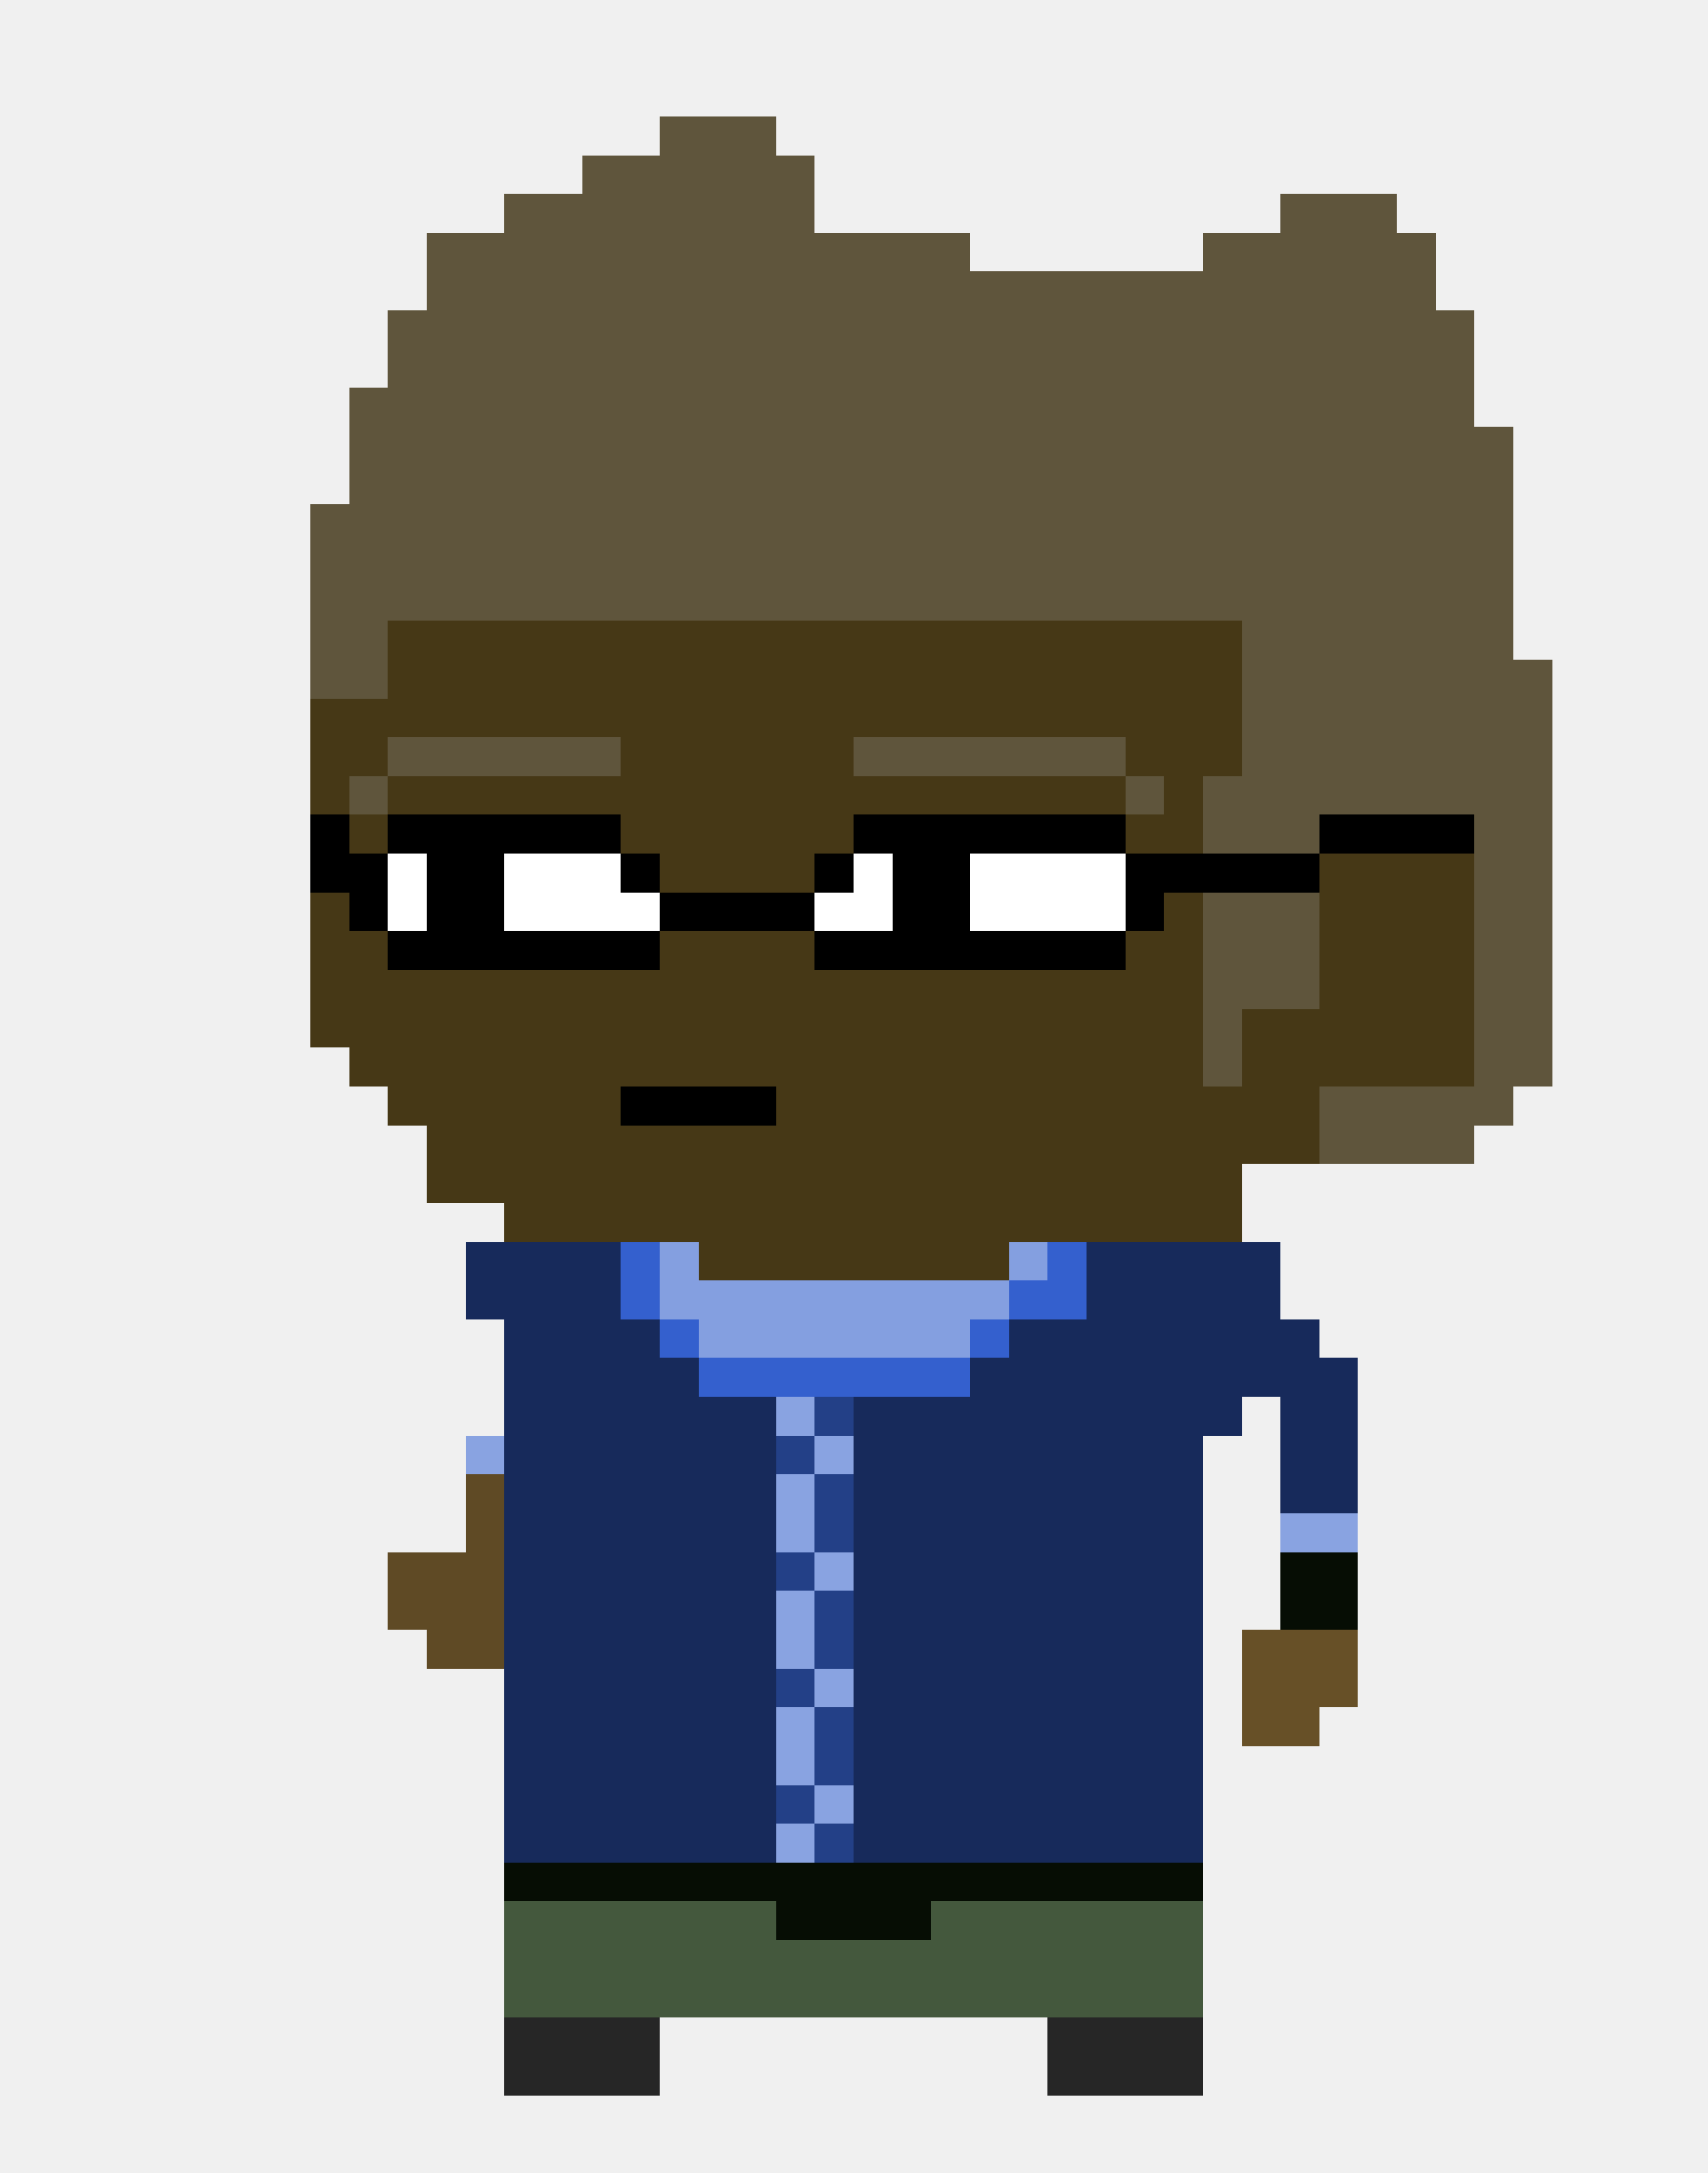
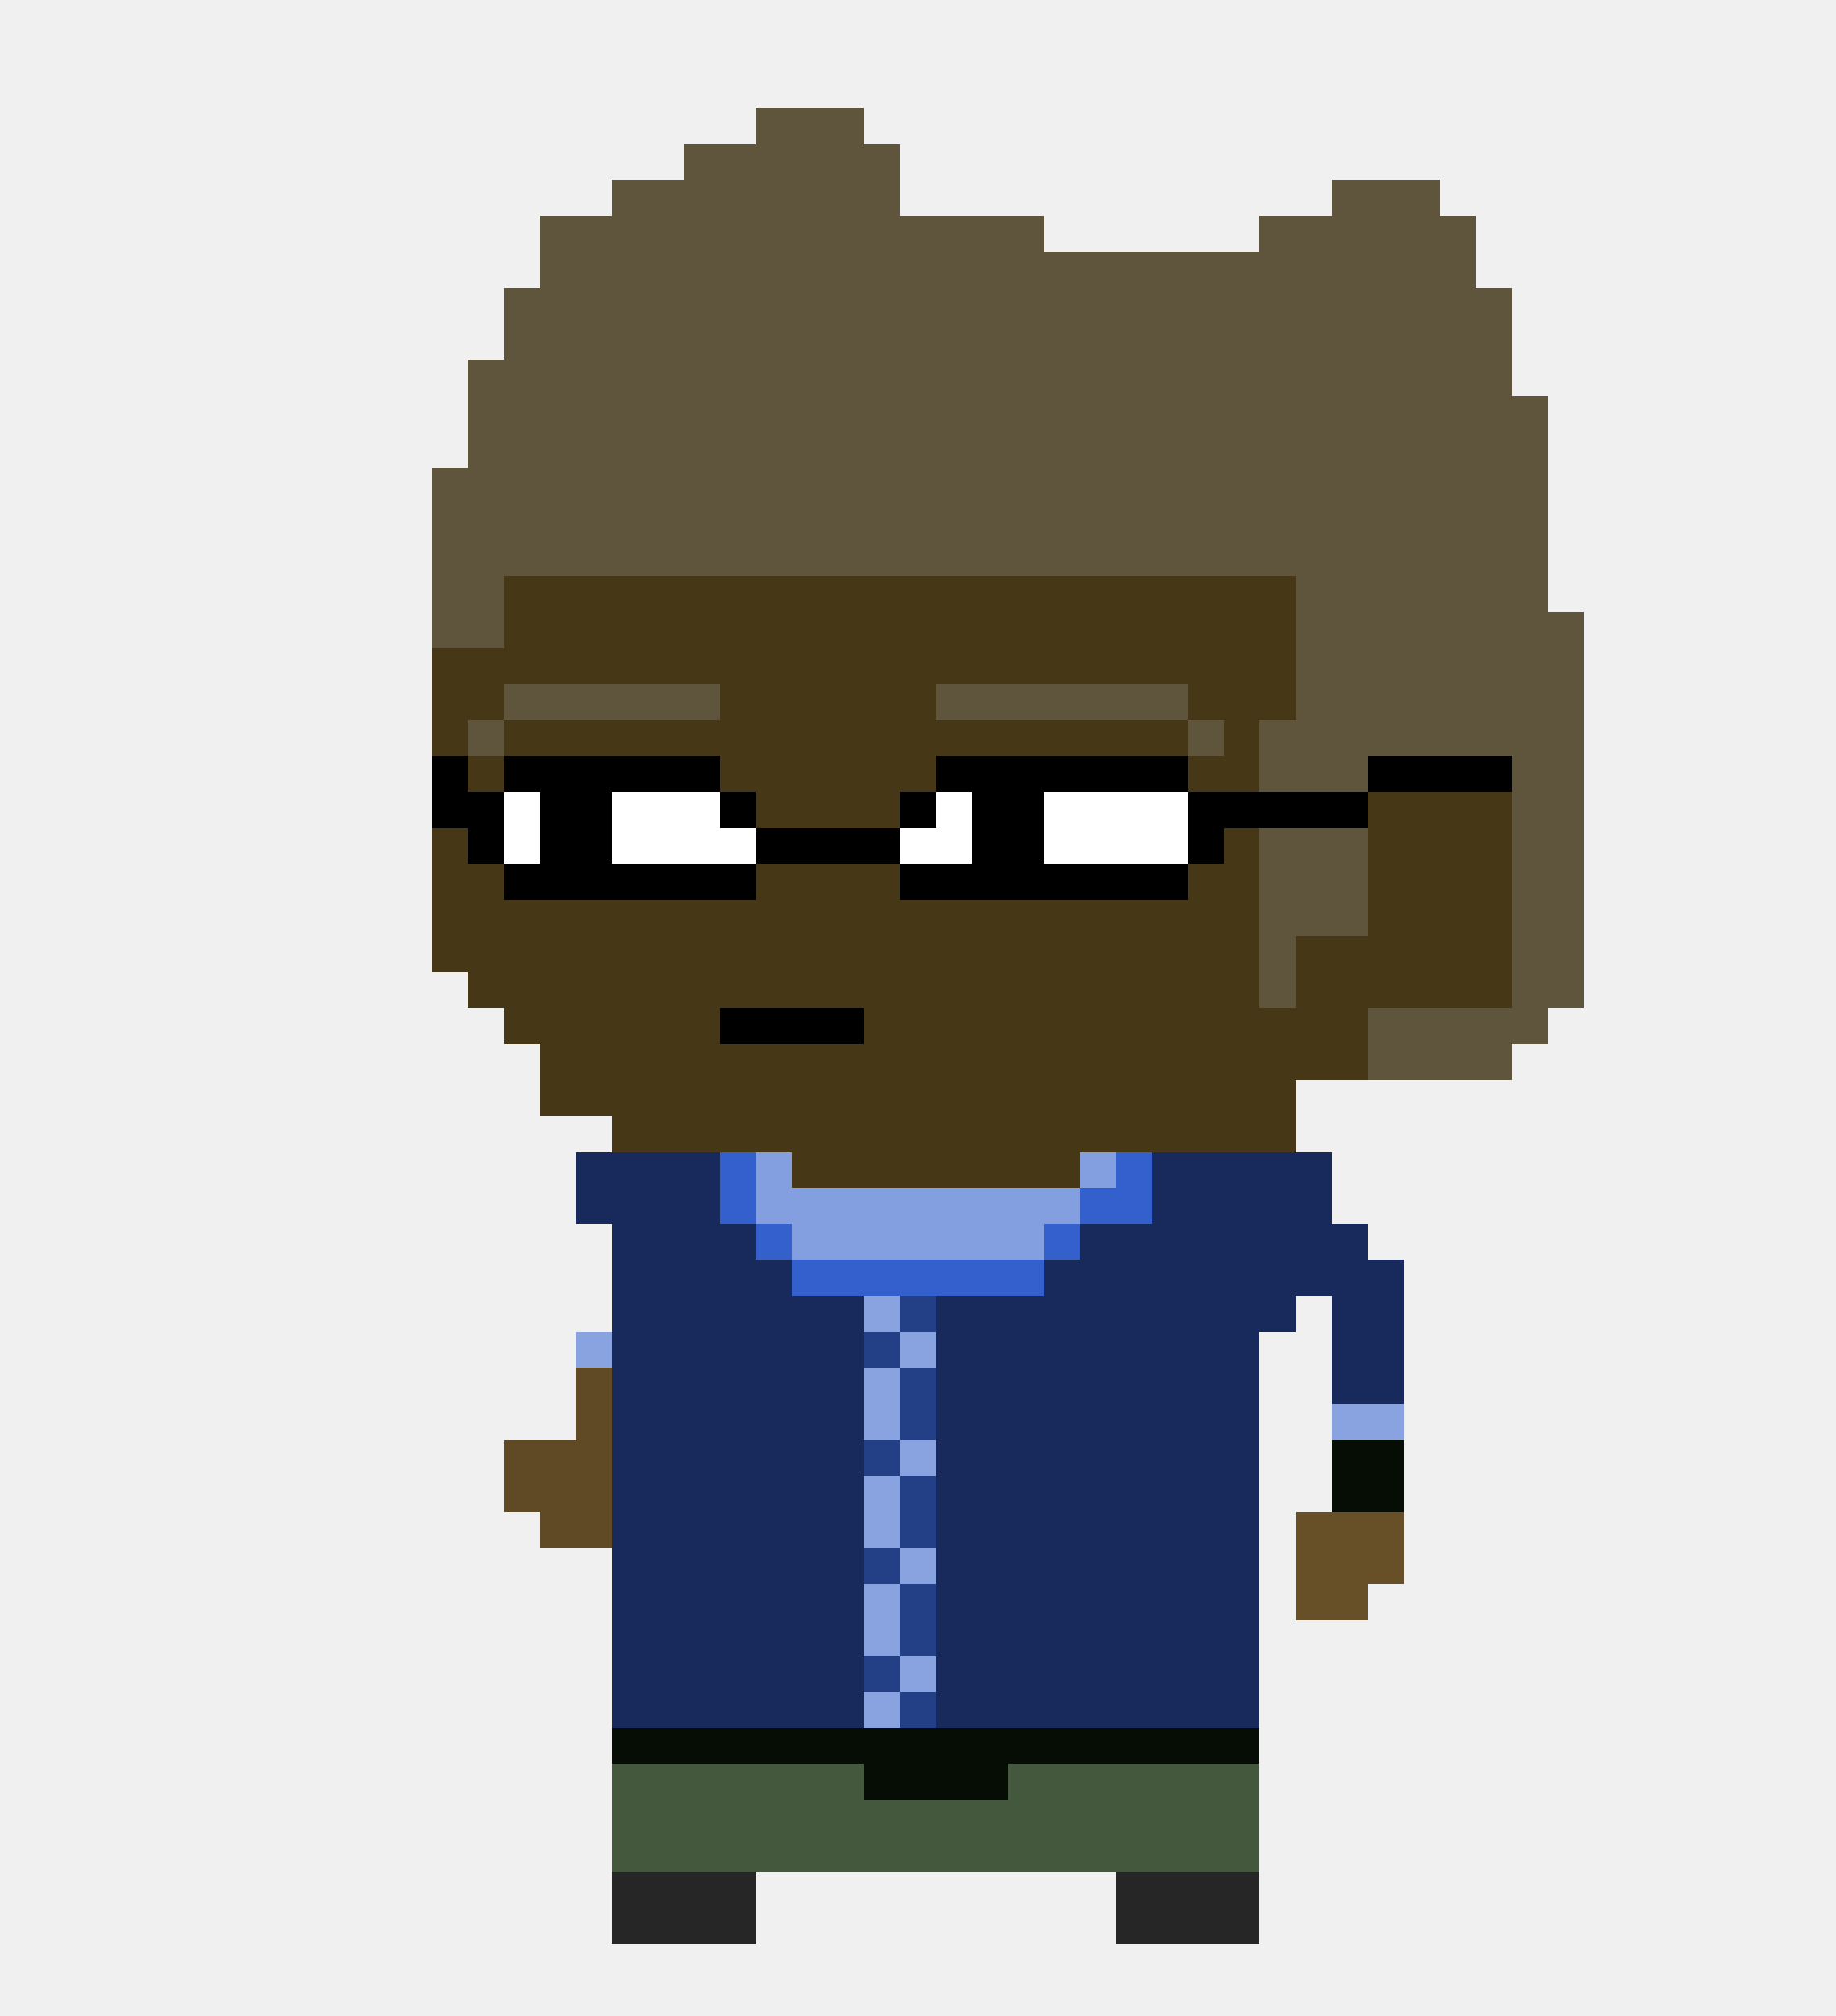
- <svg xmlns="http://www.w3.org/2000/svg" viewBox="0 -0.5 44 56" shape-rendering="crispEdges">
-   <path stroke="#5f553c" d="M17 3h3M15 4h6M13 5h8M33 5h3M11 6h14M31 6h6M11 7h26M10 8h28M10 9h28M9 10h29M9 11h30M9 12h30M8 13h31M8 14h31M8 15h31M8 16h2M32 16h7M8 17h2M32 17h8M32 18h8M10 19h6M22 19h7M32 19h8M9 20h1M29 20h1M31 20h9M31 21h3M38 21h2M38 22h2M31 23h3M38 23h2M31 24h3M38 24h2M31 25h3M38 25h2M31 26h1M38 26h2M31 27h1M38 27h2M34 28h5M34 29h4" />
-   <path stroke="#463816" d="M10 16h22M10 17h22M8 18h24M8 19h2M16 19h6M29 19h3M8 20h1M10 20h19M30 20h1M9 21h1M16 21h6M29 21h2M17 22h4M34 22h4M8 23h1M30 23h1M34 23h4M8 24h2M17 24h4M29 24h2M34 24h4M8 25h23M34 25h4M8 26h23M32 26h6M9 27h22M32 27h6M10 28h6M20 28h14M11 29h23M11 30h21M13 31h19M18 32h8" />
-   <path stroke="#000000" d="M8 21h1M10 21h6M22 21h7M34 21h4M8 22h2M11 22h2M16 22h1M21 22h1M23 22h2M29 22h5M9 23h1M11 23h2M17 23h4M23 23h2M29 23h1M10 24h7M21 24h8M16 28h4" />
-   <path stroke="#ffffff" d="M10 22h1M13 22h3M22 22h1M25 22h4M10 23h1M13 23h4M21 23h2M25 23h4" />
-   <path stroke="#172a5b" d="M12 32h4M28 32h5M12 33h4M28 33h5M13 34h4M26 34h8M13 35h5M25 35h10M13 36h7M22 36h10M33 36h2M13 37h7M22 37h9M33 37h2M13 38h7M22 38h9M33 38h2M13 39h7M22 39h9M13 40h7M22 40h9M13 41h7M22 41h9M13 42h7M22 42h9M13 43h7M22 43h9M13 44h7M22 44h9M13 45h7M22 45h9M13 46h7M22 46h9M13 47h7M22 47h9" />
-   <path stroke="#3460ce" d="M16 32h1M27 32h1M16 33h1M26 33h2M17 34h1M25 34h1M18 35h7" />
-   <path stroke="#849fe0" d="M17 32h1M26 32h1M17 33h9M18 34h7" />
-   <path stroke="#89a3e1" d="M20 36h1M12 37h1M21 37h1M20 38h1M20 39h1M33 39h2M21 40h1M20 41h1M20 42h1M21 43h1M20 44h1M20 45h1M21 46h1M20 47h1" />
-   <path stroke="#234087" d="M21 36h1M20 37h1M21 38h1M21 39h1M20 40h1M21 41h1M21 42h1M20 43h1M21 44h1M21 45h1M20 46h1M21 47h1" />
-   <path stroke="#5f4a25" d="M12 38h1M12 39h1M10 40h3M10 41h3M11 42h2" />
-   <path stroke="#060d04" d="M33 40h2M33 41h2M13 48h18M20 49h4" />
-   <path stroke="#675027" d="M32 42h3M32 43h3M32 44h2" />
-   <path stroke="#44583d" d="M13 49h7M24 49h7M13 50h18M13 51h18" />
-   <path stroke="#262626" d="M13 52h4M27 52h4M13 53h4M27 53h4" />
+ <svg xmlns="http://www.w3.org/2000/svg" viewBox="0 -0.5 51 56" shape-rendering="crispEdges">
+   <path stroke="#5f553c" d="M21 3h3M19 4h6M17 5h8M37 5h3M15 6h14M35 6h6M15 7h26M14 8h28M14 9h28M13 10h29M13 11h30M13 12h30M12 13h31M12 14h31M12 15h31M12 16h2M36 16h7M12 17h2M36 17h8M36 18h8M14 19h6M26 19h7M36 19h8M13 20h1M33 20h1M35 20h9M35 21h3M42 21h2M42 22h2M35 23h3M42 23h2M35 24h3M42 24h2M35 25h3M42 25h2M35 26h1M42 26h2M35 27h1M42 27h2M38 28h5M38 29h4" />
+   <path stroke="#463816" d="M14 16h22M14 17h22M12 18h24M12 19h2M20 19h6M33 19h3M12 20h1M14 20h19M34 20h1M13 21h1M20 21h6M33 21h2M21 22h4M38 22h4M12 23h1M34 23h1M38 23h4M12 24h2M21 24h4M33 24h2M38 24h4M12 25h23M38 25h4M12 26h23M36 26h6M13 27h22M36 27h6M14 28h6M24 28h14M15 29h23M15 30h21M17 31h19M22 32h8" />
+   <path stroke="#000000" d="M12 21h1M14 21h6M26 21h7M38 21h4M12 22h2M15 22h2M20 22h1M25 22h1M27 22h2M33 22h5M13 23h1M15 23h2M21 23h4M27 23h2M33 23h1M14 24h7M25 24h8M20 28h4" />
+   <path stroke="#ffffff" d="M14 22h1M17 22h3M26 22h1M29 22h4M14 23h1M17 23h4M25 23h2M29 23h4" />
+   <path stroke="#172a5b" d="M16 32h4M32 32h5M16 33h4M32 33h5M17 34h4M30 34h8M17 35h5M29 35h10M17 36h7M26 36h10M37 36h2M17 37h7M26 37h9M37 37h2M17 38h7M26 38h9M37 38h2M17 39h7M26 39h9M17 40h7M26 40h9M17 41h7M26 41h9M17 42h7M26 42h9M17 43h7M26 43h9M17 44h7M26 44h9M17 45h7M26 45h9M17 46h7M26 46h9M17 47h7M26 47h9" />
+   <path stroke="#3460ce" d="M20 32h1M31 32h1M20 33h1M30 33h2M21 34h1M29 34h1M22 35h7" />
+   <path stroke="#849fe0" d="M21 32h1M30 32h1M21 33h9M22 34h7" />
+   <path stroke="#89a3e1" d="M24 36h1M16 37h1M25 37h1M24 38h1M24 39h1M37 39h2M25 40h1M24 41h1M24 42h1M25 43h1M24 44h1M24 45h1M25 46h1M24 47h1" />
+   <path stroke="#234087" d="M25 36h1M24 37h1M25 38h1M25 39h1M24 40h1M25 41h1M25 42h1M24 43h1M25 44h1M25 45h1M24 46h1M25 47h1" />
+   <path stroke="#5f4a25" d="M16 38h1M16 39h1M14 40h3M14 41h3M15 42h2" />
+   <path stroke="#060d04" d="M37 40h2M37 41h2M17 48h18M24 49h4" />
+   <path stroke="#675027" d="M36 42h3M36 43h3M36 44h2" />
+   <path stroke="#44583d" d="M17 49h7M28 49h7M17 50h18M17 51h18" />
+   <path stroke="#262626" d="M17 52h4M31 52h4M17 53h4M31 53h4" />
</svg>
